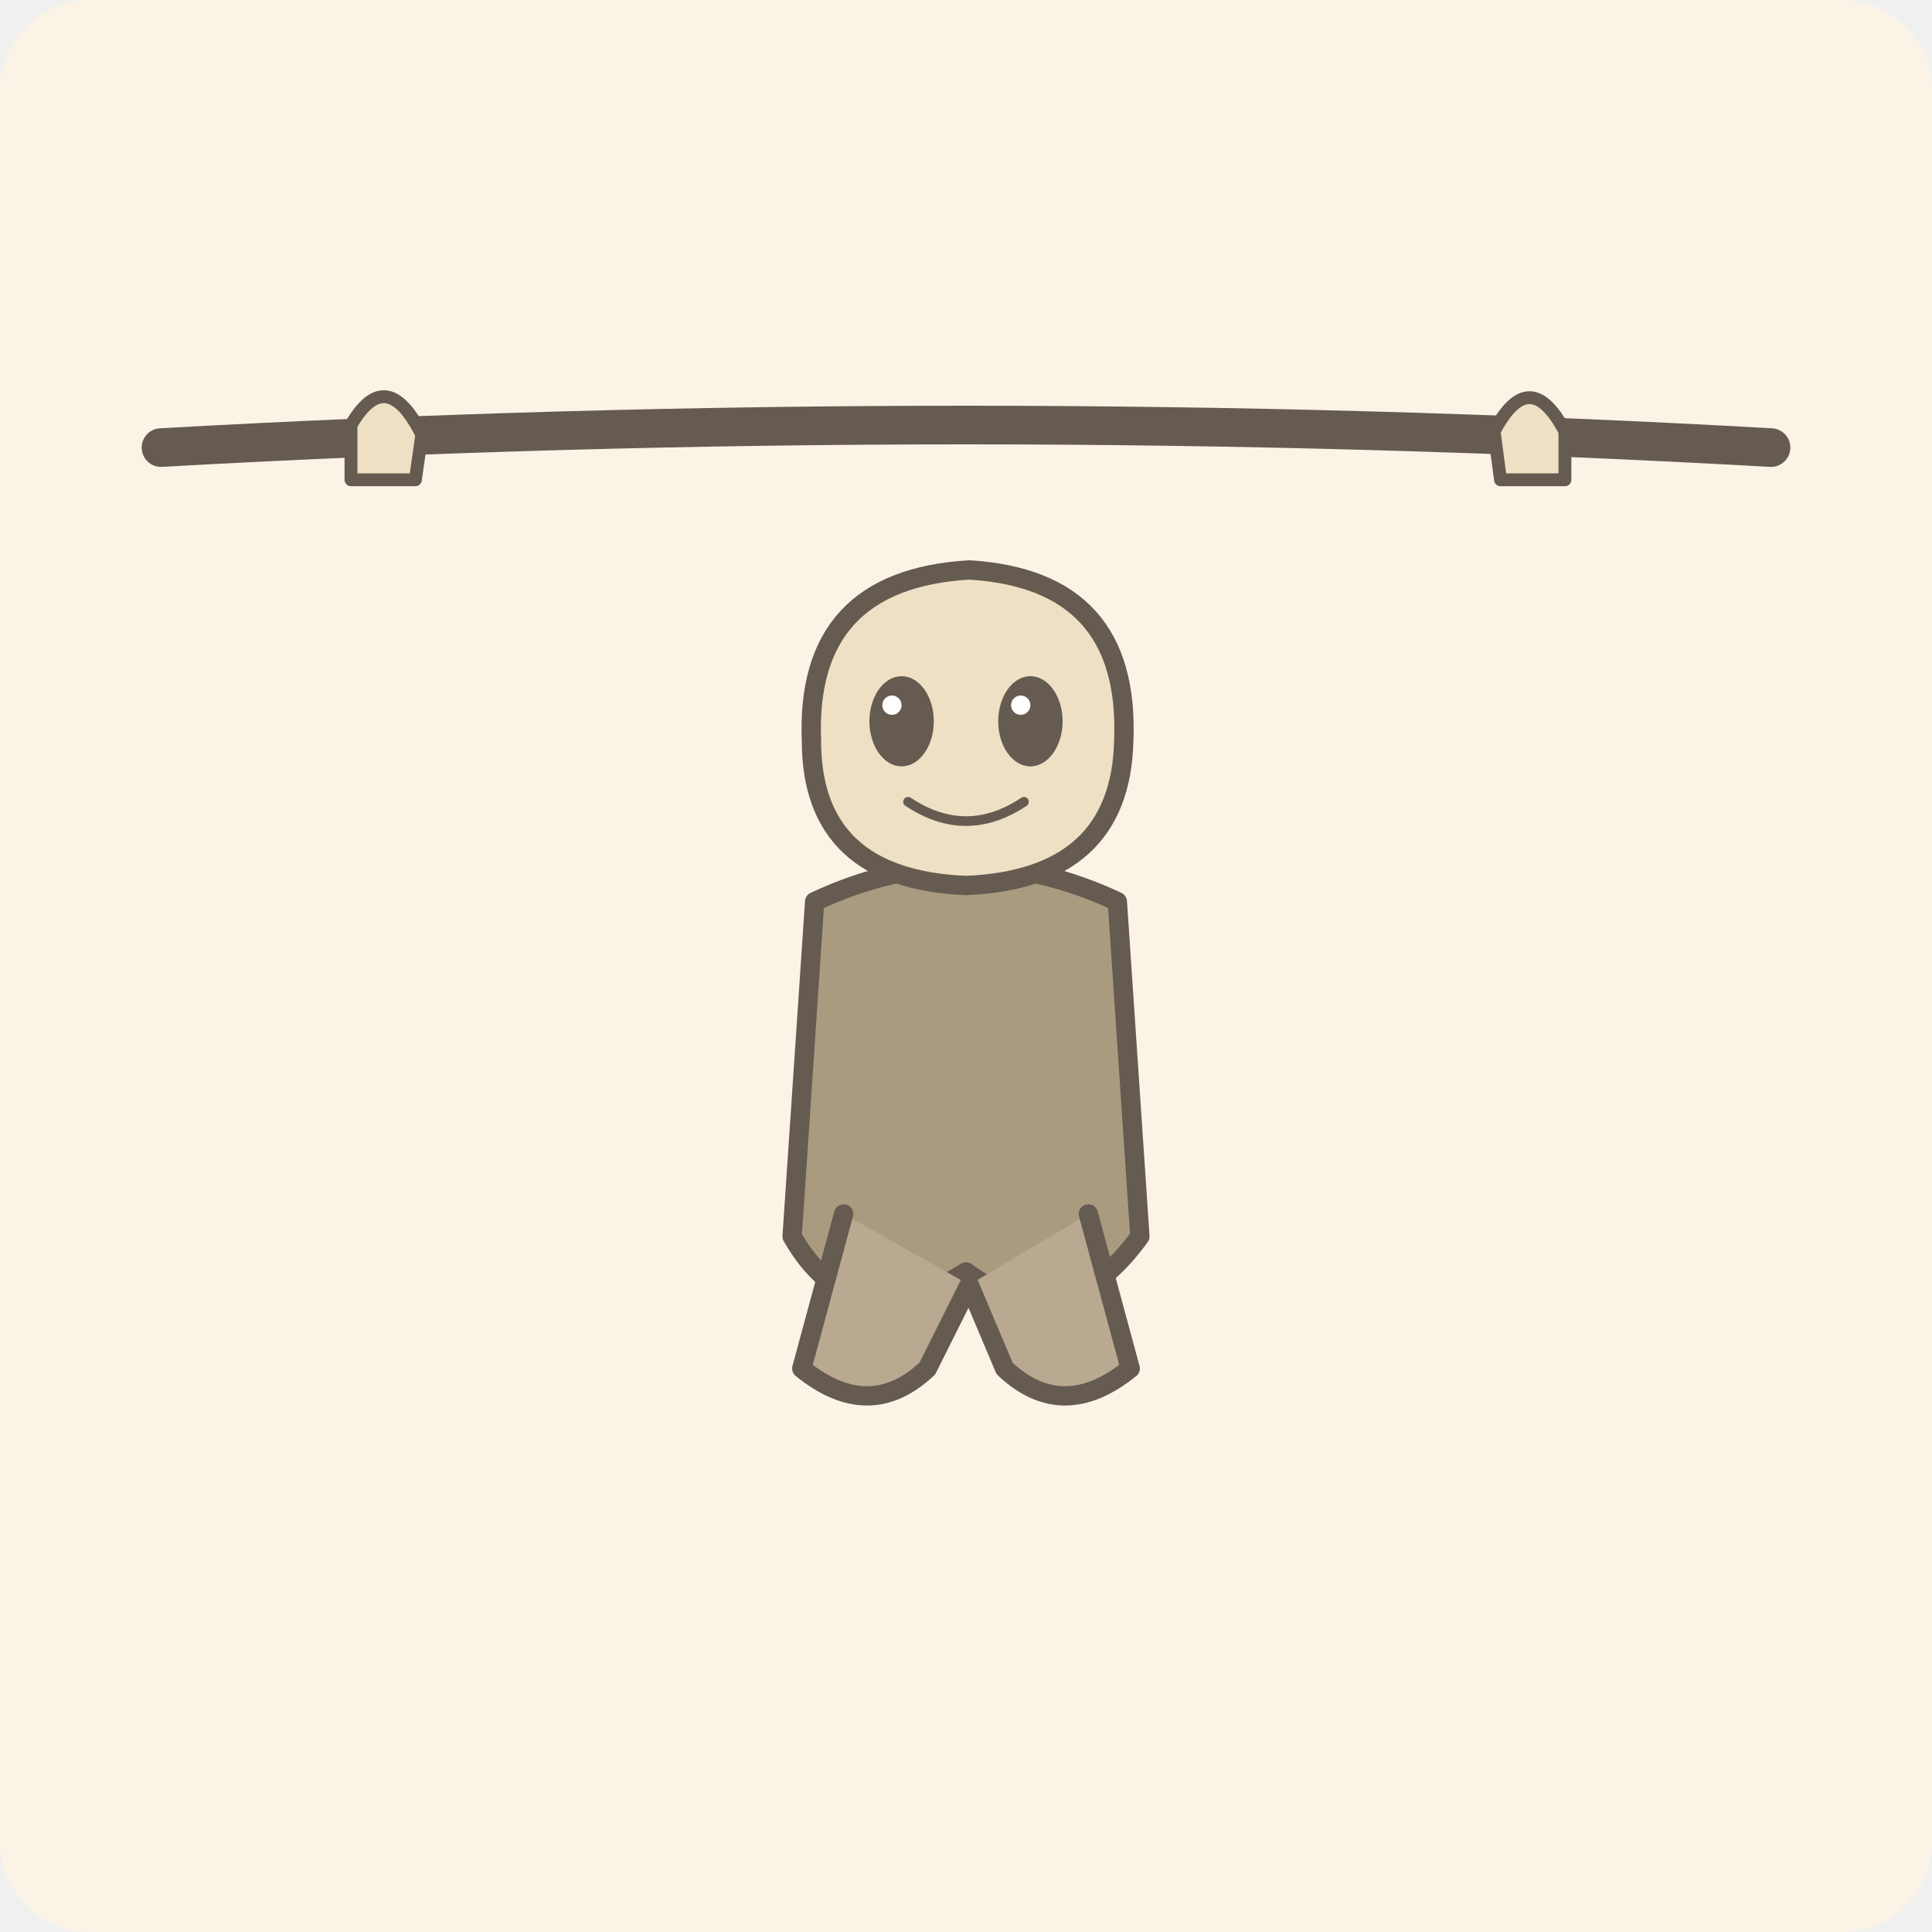
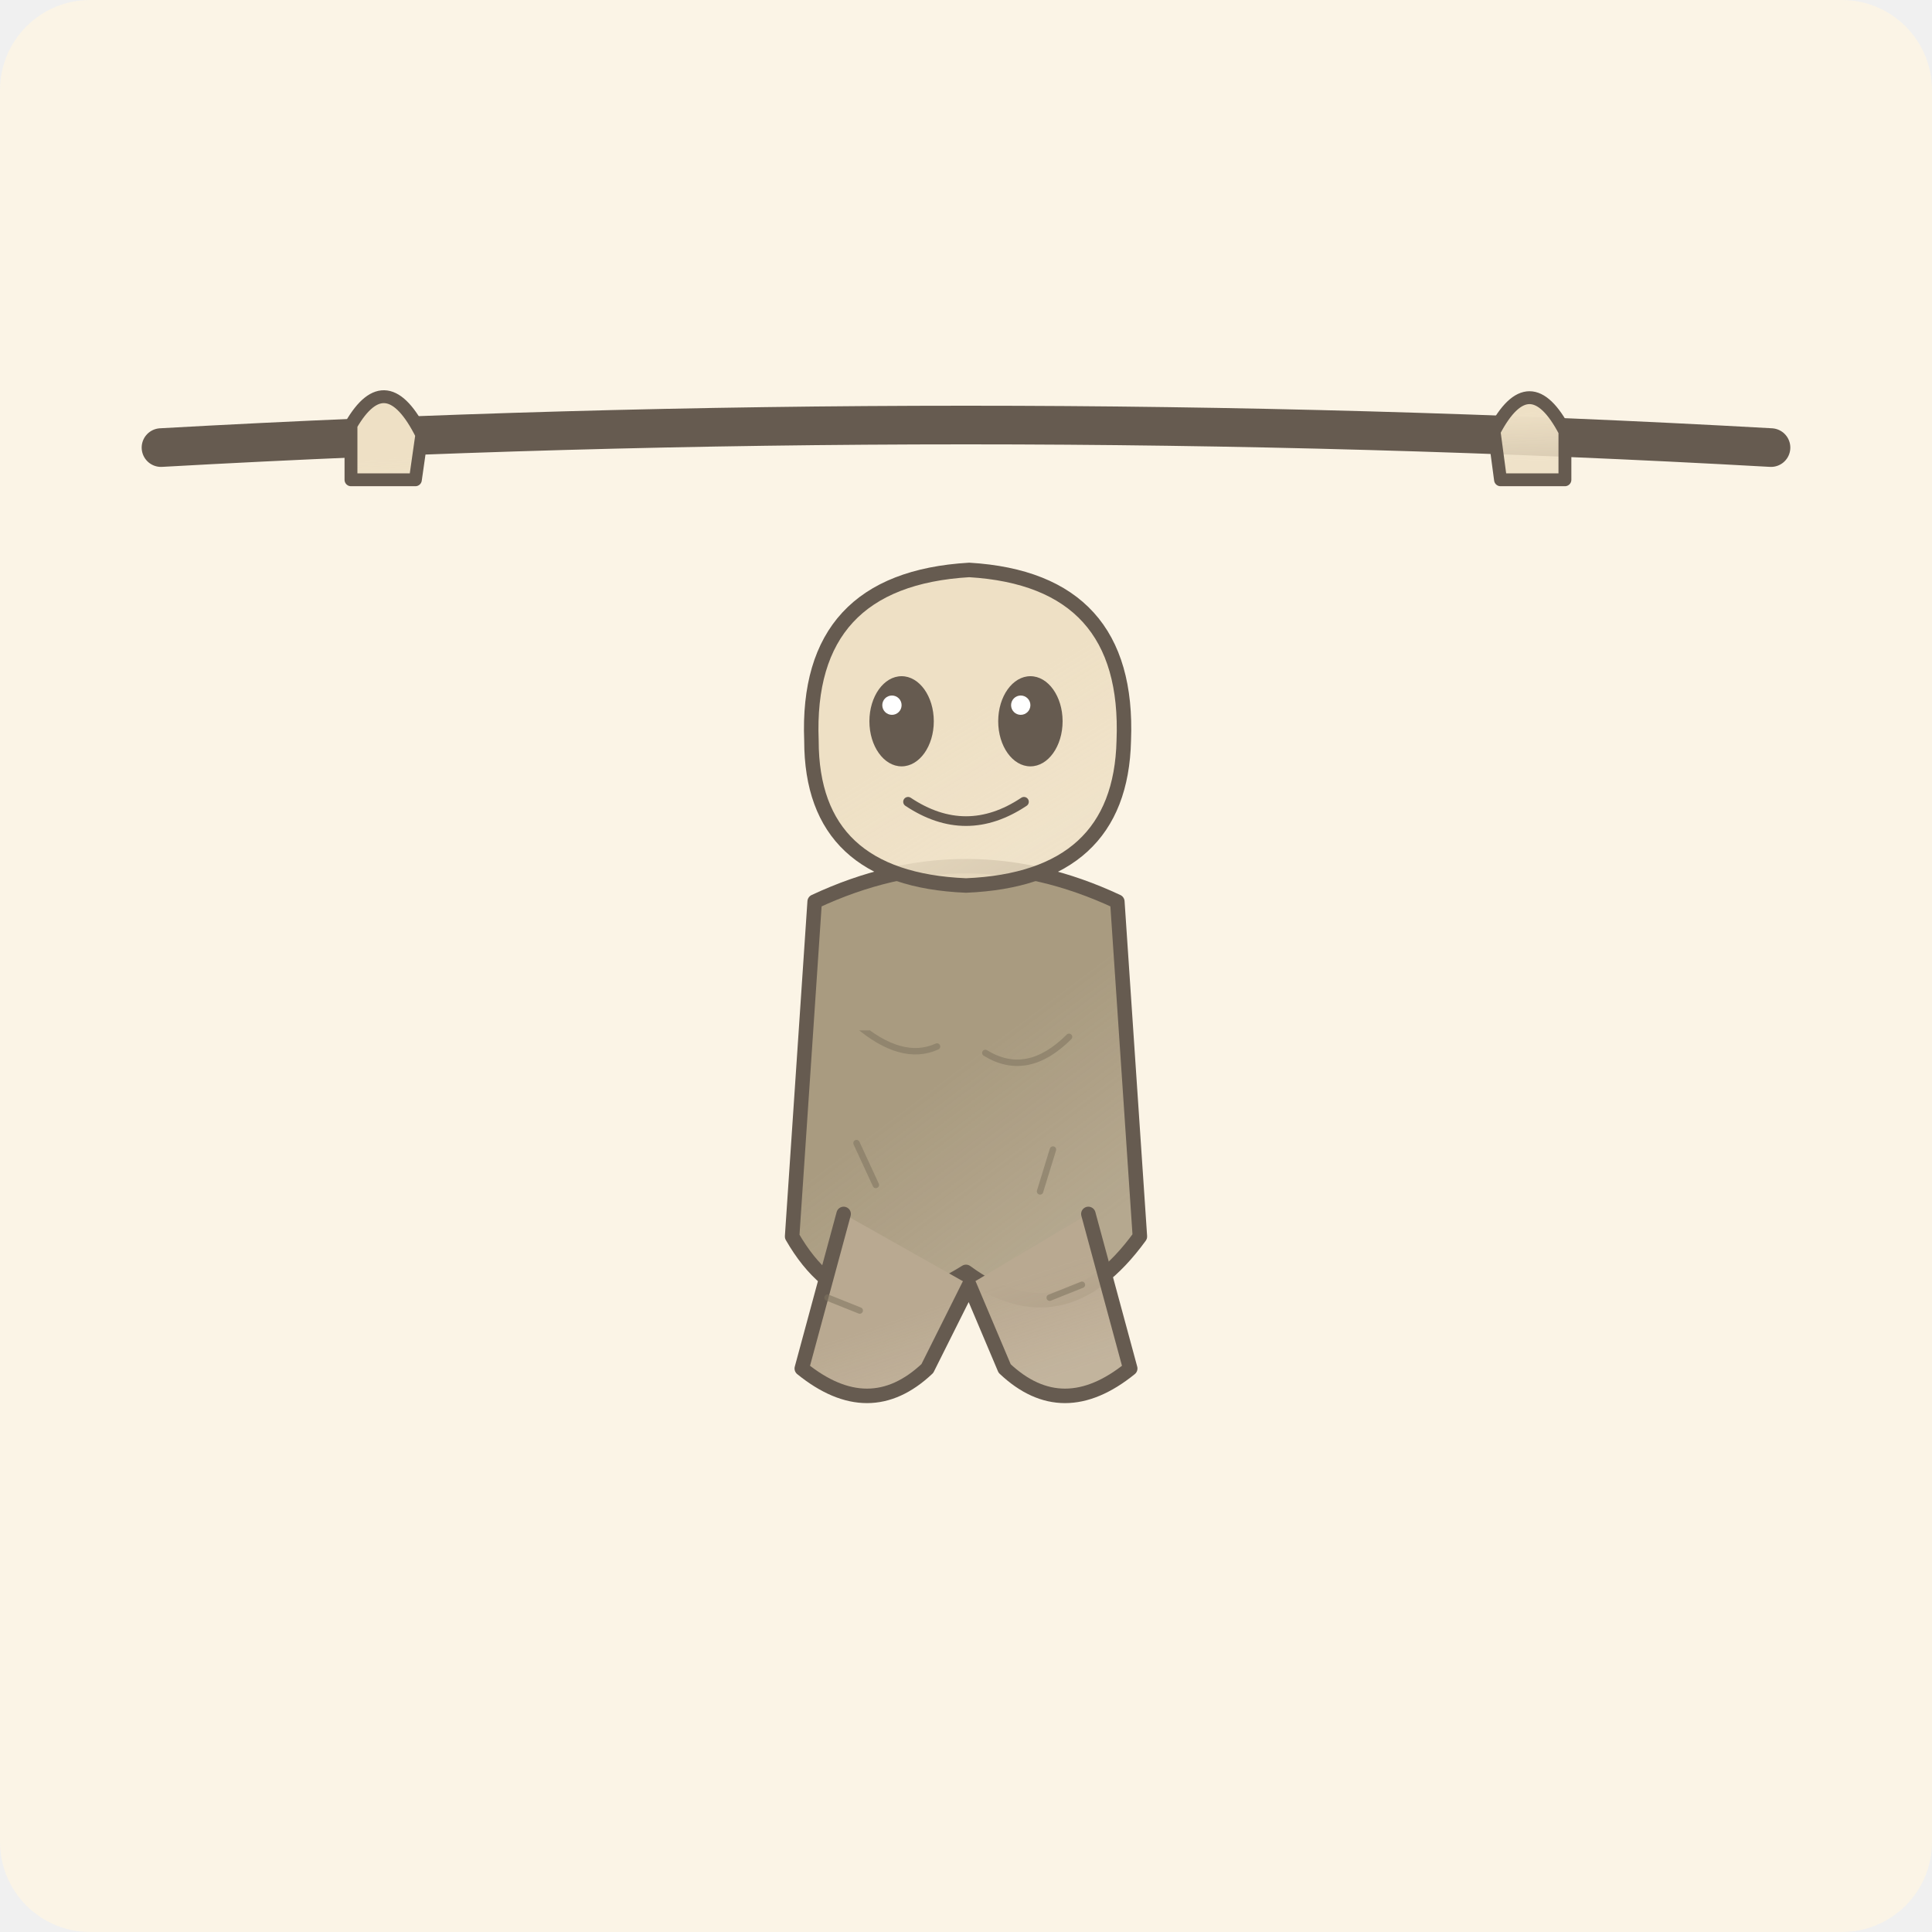
<svg xmlns="http://www.w3.org/2000/svg" viewBox="0 0 600 600" data-full-animal="gibbon" data-illustration="incomplete">
  <rect width="600" height="600" rx="28" fill="#fbf4e6" />
+   <defs>
+     <linearGradient id="coat-a99b80" x1="0" x2=".6" y1="0" y2="1">
+       <stop stop-color="#a99b80" />
+       <stop offset=".55" stop-color="#a99b80" />
+       <stop offset="1" stop-color="#a99b80" stop-opacity=".85" />
+     </linearGradient>
+     <linearGradient id="coat-b9a991" x1="0" x2=".6" y1="0" y2="1">
+       <stop stop-color="#b9a991" />
+       <stop offset=".55" stop-color="#b9a991" />
+       <stop offset="1" stop-color="#b9a991" stop-opacity=".85" />
+     </linearGradient>
+     <linearGradient id="coat-eee0c5" x1="0" x2=".6" y1="0" y2="1">
+       <stop stop-color="#eee0c5" />
+       <stop offset=".55" stop-color="#eee0c5" />
+       <stop offset="1" stop-color="#eee0c5" stop-opacity=".85" />
+     </linearGradient>
+     <mask id="detail-mask">
+       <rect width="600" height="600" fill="white" />
+       <rect x="85" y="140" width="185" height="180" fill="black" />
+       <rect x="330" y="140" width="180" height="180" fill="black" />
+     </mask>
+   </defs>
  <g transform="translate(0 75) scale(1)">
    <path d="M50 64Q300 50 550 64" fill="none" stroke="#665b50" stroke-width="12" stroke-linecap="round" stroke-linejoin="round" />
-     <path d="M253 205Q300 183 347 205L354 309Q330 342 300 320Q265 342 246 309Z" fill="#a99b80" stroke="#665b50" stroke-width="6" stroke-linecap="round" stroke-linejoin="round" />
-     <path d="M262 302L249 350Q270 367 288 350L301 324M338 302L351 350Q330 367 312 350L301 324" fill="#b9a991" stroke="#665b50" stroke-width="6" stroke-linecap="round" stroke-linejoin="round" />
-     <path d="M252 155Q250 105 301 102Q351 105 349 155Q348 198 300 200Q252 198 252 155Z" fill="#eee0c5" stroke="#665b50" stroke-width="6" stroke-linecap="round" stroke-linejoin="round" />
+     <path d="M253 205Q300 183 347 205L354 309Q330 342 300 320Q265 342 246 309Z" fill="url(#coat-a99b80)" stroke="#665b50" stroke-width="4.5" stroke-linecap="round" stroke-linejoin="round" />
+     <path d="M262 302L249 350Q270 367 288 350L301 324M338 302L351 350Q330 367 312 350L301 324" fill="url(#coat-b9a991)" stroke="#665b50" stroke-width="4.5" stroke-linecap="round" stroke-linejoin="round" />
+     <path d="M252 155Q250 105 301 102Q351 105 349 155Q348 198 300 200Q252 198 252 155Z" fill="url(#coat-eee0c5)" stroke="#665b50" stroke-width="4.5" stroke-linecap="round" stroke-linejoin="round" />
    <ellipse cx="280" cy="149" rx="10" ry="14" fill="#665b50" />
    <circle cx="277" cy="144" r="3" fill="white" />
    <ellipse cx="320" cy="149" rx="10" ry="14" fill="#665b50" />
    <circle cx="317" cy="144" r="3" fill="white" />
    <path d="M282 174Q300 186 318 174" fill="none" stroke="#665b50" stroke-width="3" stroke-linecap="round" stroke-linejoin="round" />
  </g>
-   <path d="M109 132Q120 113 131 135L129 149L109 149ZM464 134Q475 113 486 134L486 149L466 149Z" fill="#eee0c5" stroke="#665b50" stroke-width="4" stroke-linecap="round" stroke-linejoin="round" />
+   <path d="M109 132Q120 113 131 135L129 149L109 149ZM464 134Q475 113 486 134L486 149L466 149Z" fill="url(#coat-eee0c5)" stroke="#665b50" stroke-width="4" stroke-linecap="round" stroke-linejoin="round" />
+   <g mask="url(#detail-mask)" data-coat-details="gibbon">
+     <path d="M266 318q14 12 25 7M306 327q13 8 26 -5M266 355l6 13M327 357l-4 13M257 403l10 4M326 403l10 -4" fill="none" stroke="#7d735f" stroke-width="2" stroke-linecap="round" opacity=".55" />
+   </g>
</svg>
